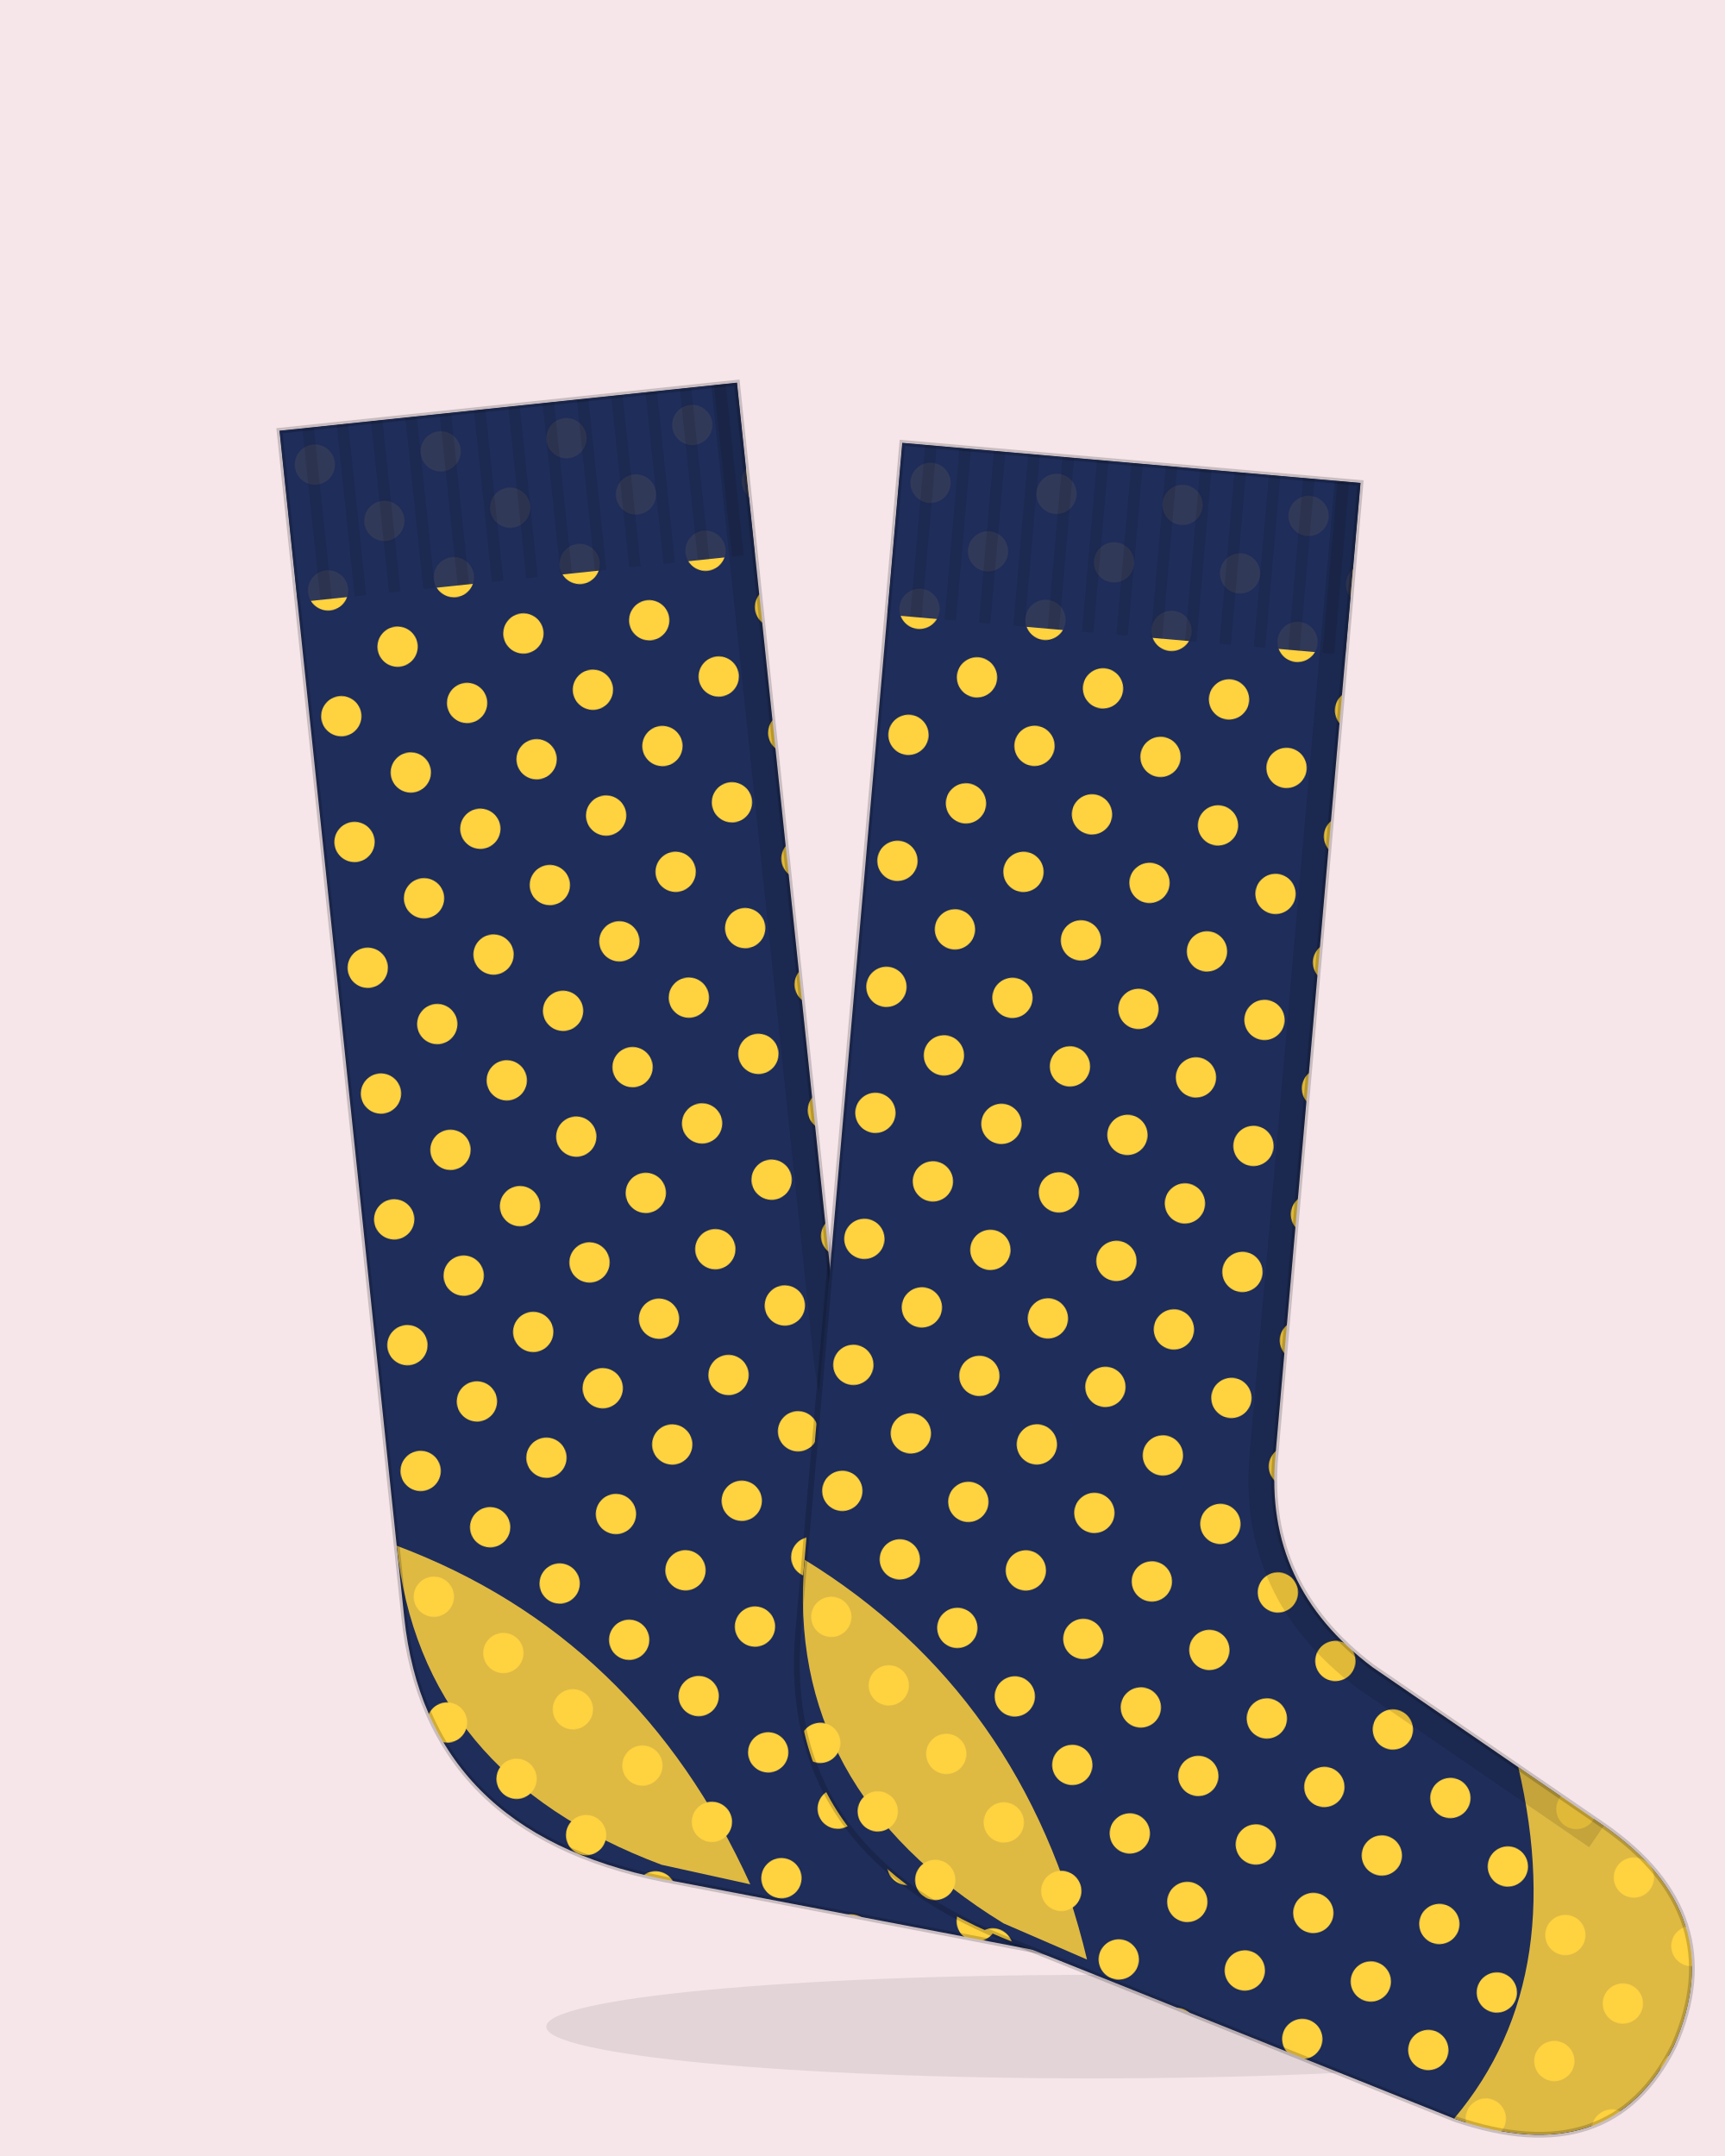
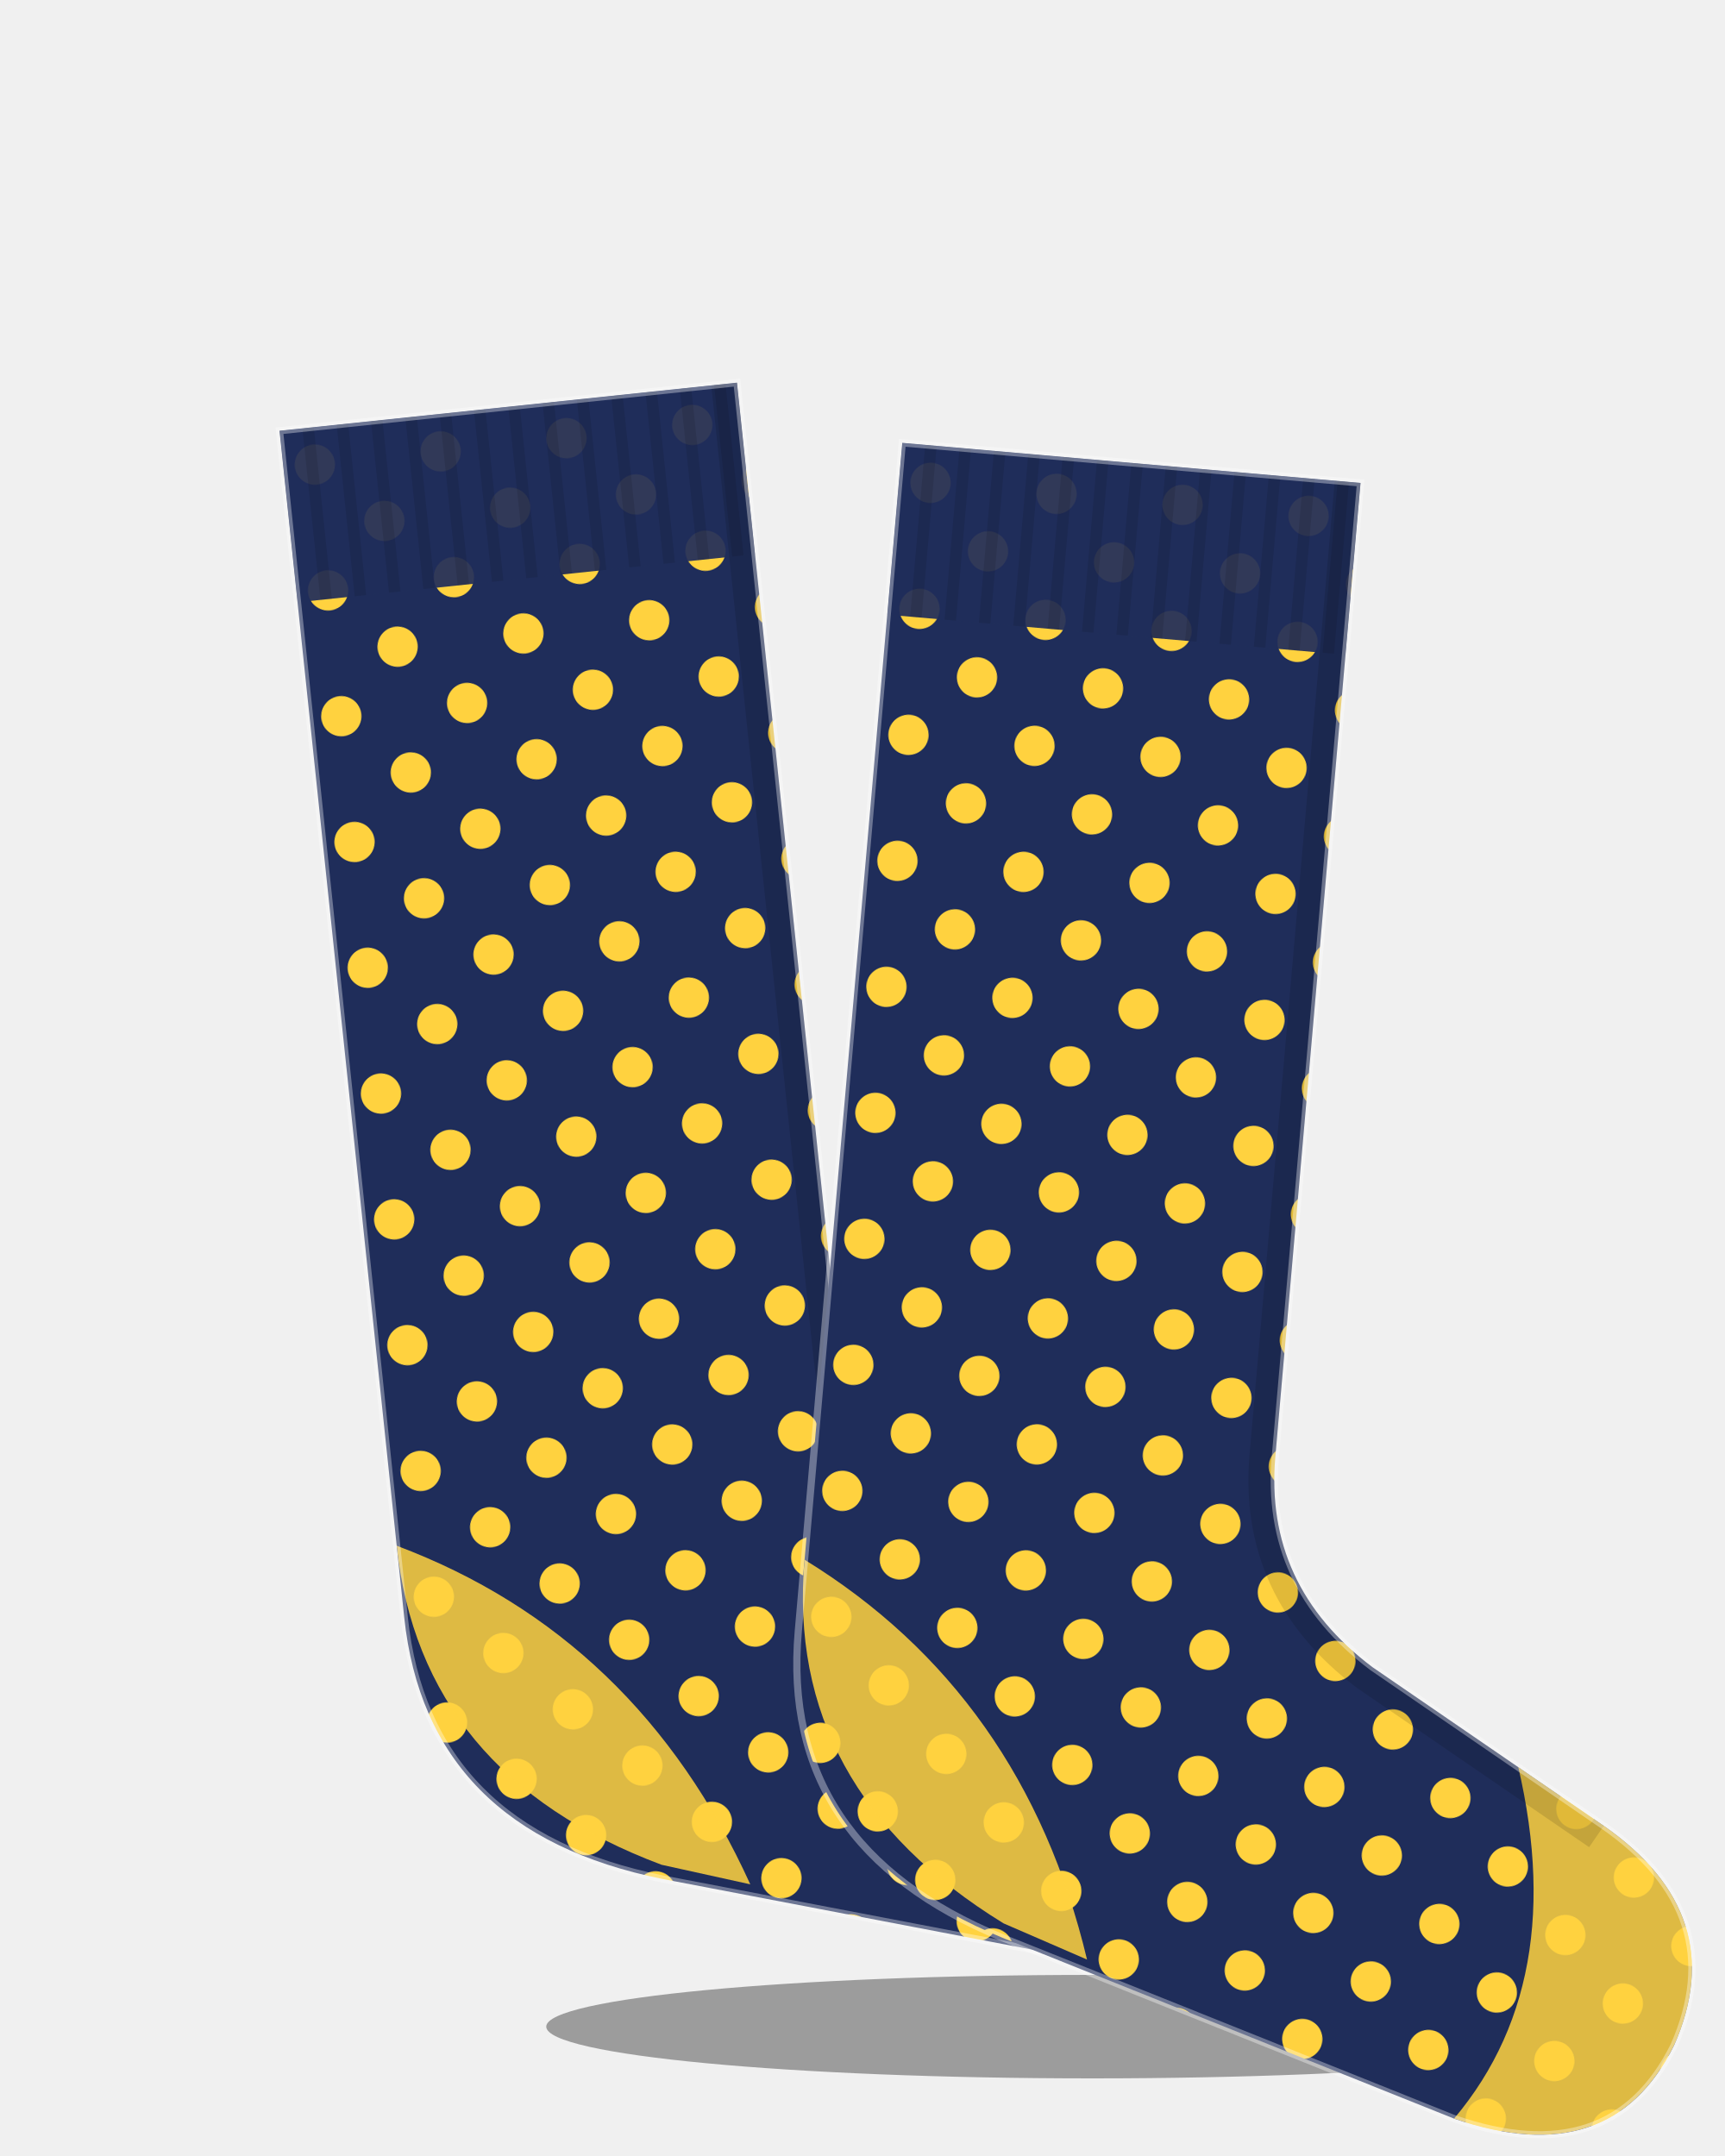
<svg xmlns="http://www.w3.org/2000/svg" viewBox="0 0 600 750" width="600" height="750">
-   <rect width="600" height="750" fill="#f6e6ea" />
-   <ellipse cx="380" cy="705" rx="190" ry="18" fill="#000" opacity="0.08" />
+   <ellipse cx="380" cy="705" rx="190" ry="18" fill="#000" opacity="0.35" />
  <g transform="translate(-95 10) rotate(-6 300 400)">
    <defs>
      <pattern id="b-p" width="44" height="44" patternUnits="userSpaceOnUse">
        <rect width="44" height="44" fill="#1f2d5a" />
        <circle cx="11" cy="11" r="7" fill="#ffd23f" />
        <circle cx="33" cy="33" r="7" fill="#ffd23f" />
      </pattern>
      <clipPath id="b-clip">
        <path d="M220 130 L380 130 L380 470 Q380 515 420 540 L505 588 Q552 615 536 662 Q518 708 462 694 L300 645 Q220 620 220 545 Z" />
      </clipPath>
    </defs>
    <g>
      <path d="M220 130 L380 130 L380 470 Q380 515 420 540 L505 588 Q552 615 536 662 Q518 708 462 694 L300 645 Q220 620 220 545 Z" fill="url(#b-p)" />
      <g clip-path="url(#b-clip)">
        <rect x="220" y="130" width="160" height="60" fill="#1f2d5a" opacity="0.92" />
        <rect x="228" y="130" width="4" height="60" fill="#000" opacity="0.10" />
        <rect x="240" y="130" width="4" height="60" fill="#000" opacity="0.10" />
        <rect x="252" y="130" width="4" height="60" fill="#000" opacity="0.10" />
        <rect x="264" y="130" width="4" height="60" fill="#000" opacity="0.10" />
        <rect x="276" y="130" width="4" height="60" fill="#000" opacity="0.10" />
        <rect x="288" y="130" width="4" height="60" fill="#000" opacity="0.10" />
        <rect x="300" y="130" width="4" height="60" fill="#000" opacity="0.10" />
        <rect x="312" y="130" width="4" height="60" fill="#000" opacity="0.10" />
        <rect x="324" y="130" width="4" height="60" fill="#000" opacity="0.10" />
        <rect x="336" y="130" width="4" height="60" fill="#000" opacity="0.10" />
        <rect x="348" y="130" width="4" height="60" fill="#000" opacity="0.10" />
        <rect x="360" y="130" width="4" height="60" fill="#000" opacity="0.10" />
        <rect x="372" y="130" width="4" height="60" fill="#000" opacity="0.10" />
        <path d="M220 520 Q220 600 300 640 L330 650 Q300 560 220 520 Z" fill="#ffd23f" opacity="0.85" />
        <path d="M470 560 Q560 600 536 662 Q518 708 462 694 Q500 640 470 560 Z" fill="#ffd23f" opacity="0.85" />
        <path d="M380 130 L380 470 Q380 515 420 540 L505 588" fill="none" stroke="#000" stroke-opacity="0.12" stroke-width="18" />
      </g>
-       <path d="M220 130 L380 130 L380 470 Q380 515 420 540 L505 588 Q552 615 536 662 Q518 708 462 694 L300 645 Q220 620 220 545 Z" fill="none" stroke="#000" stroke-opacity="0.18" stroke-width="2" />
+       <path d="M220 130 L380 130 L380 470 Q380 515 420 540 L505 588 Q552 615 536 662 Q518 708 462 694 L300 645 Q220 620 220 545 Z" fill="none" stroke="#fff" stroke-opacity="0.35" stroke-width="2.5" />
    </g>
  </g>
  <g transform="translate(70 30) rotate(5 300 400)">
    <defs>
      <pattern id="c-p" width="44" height="44" patternUnits="userSpaceOnUse">
        <rect width="44" height="44" fill="#1f2d5a" />
        <circle cx="11" cy="11" r="7" fill="#ffd23f" />
        <circle cx="33" cy="33" r="7" fill="#ffd23f" />
      </pattern>
      <clipPath id="c-clip">
        <path d="M220 130 L380 130 L380 470 Q380 515 420 540 L505 588 Q552 615 536 662 Q518 708 462 694 L300 645 Q220 620 220 545 Z" />
      </clipPath>
    </defs>
    <g>
      <path d="M220 130 L380 130 L380 470 Q380 515 420 540 L505 588 Q552 615 536 662 Q518 708 462 694 L300 645 Q220 620 220 545 Z" fill="url(#c-p)" />
      <g clip-path="url(#c-clip)">
        <rect x="220" y="130" width="160" height="60" fill="#1f2d5a" opacity="0.92" />
        <rect x="228" y="130" width="4" height="60" fill="#000" opacity="0.10" />
        <rect x="240" y="130" width="4" height="60" fill="#000" opacity="0.10" />
        <rect x="252" y="130" width="4" height="60" fill="#000" opacity="0.10" />
        <rect x="264" y="130" width="4" height="60" fill="#000" opacity="0.10" />
        <rect x="276" y="130" width="4" height="60" fill="#000" opacity="0.10" />
        <rect x="288" y="130" width="4" height="60" fill="#000" opacity="0.10" />
        <rect x="300" y="130" width="4" height="60" fill="#000" opacity="0.10" />
        <rect x="312" y="130" width="4" height="60" fill="#000" opacity="0.10" />
        <rect x="324" y="130" width="4" height="60" fill="#000" opacity="0.10" />
        <rect x="336" y="130" width="4" height="60" fill="#000" opacity="0.10" />
        <rect x="348" y="130" width="4" height="60" fill="#000" opacity="0.10" />
        <rect x="360" y="130" width="4" height="60" fill="#000" opacity="0.10" />
        <rect x="372" y="130" width="4" height="60" fill="#000" opacity="0.10" />
        <path d="M220 520 Q220 600 300 640 L330 650 Q300 560 220 520 Z" fill="#ffd23f" opacity="0.85" />
        <path d="M470 560 Q560 600 536 662 Q518 708 462 694 Q500 640 470 560 Z" fill="#ffd23f" opacity="0.85" />
        <path d="M380 130 L380 470 Q380 515 420 540 L505 588" fill="none" stroke="#000" stroke-opacity="0.12" stroke-width="18" />
      </g>
-       <path d="M220 130 L380 130 L380 470 Q380 515 420 540 L505 588 Q552 615 536 662 Q518 708 462 694 L300 645 Q220 620 220 545 Z" fill="none" stroke="#000" stroke-opacity="0.18" stroke-width="2" />
+       <path d="M220 130 L380 130 L380 470 Q380 515 420 540 L505 588 Q552 615 536 662 Q518 708 462 694 L300 645 Q220 620 220 545 Z" fill="none" stroke="#fff" stroke-opacity="0.35" stroke-width="2.5" />
    </g>
  </g>
</svg>
